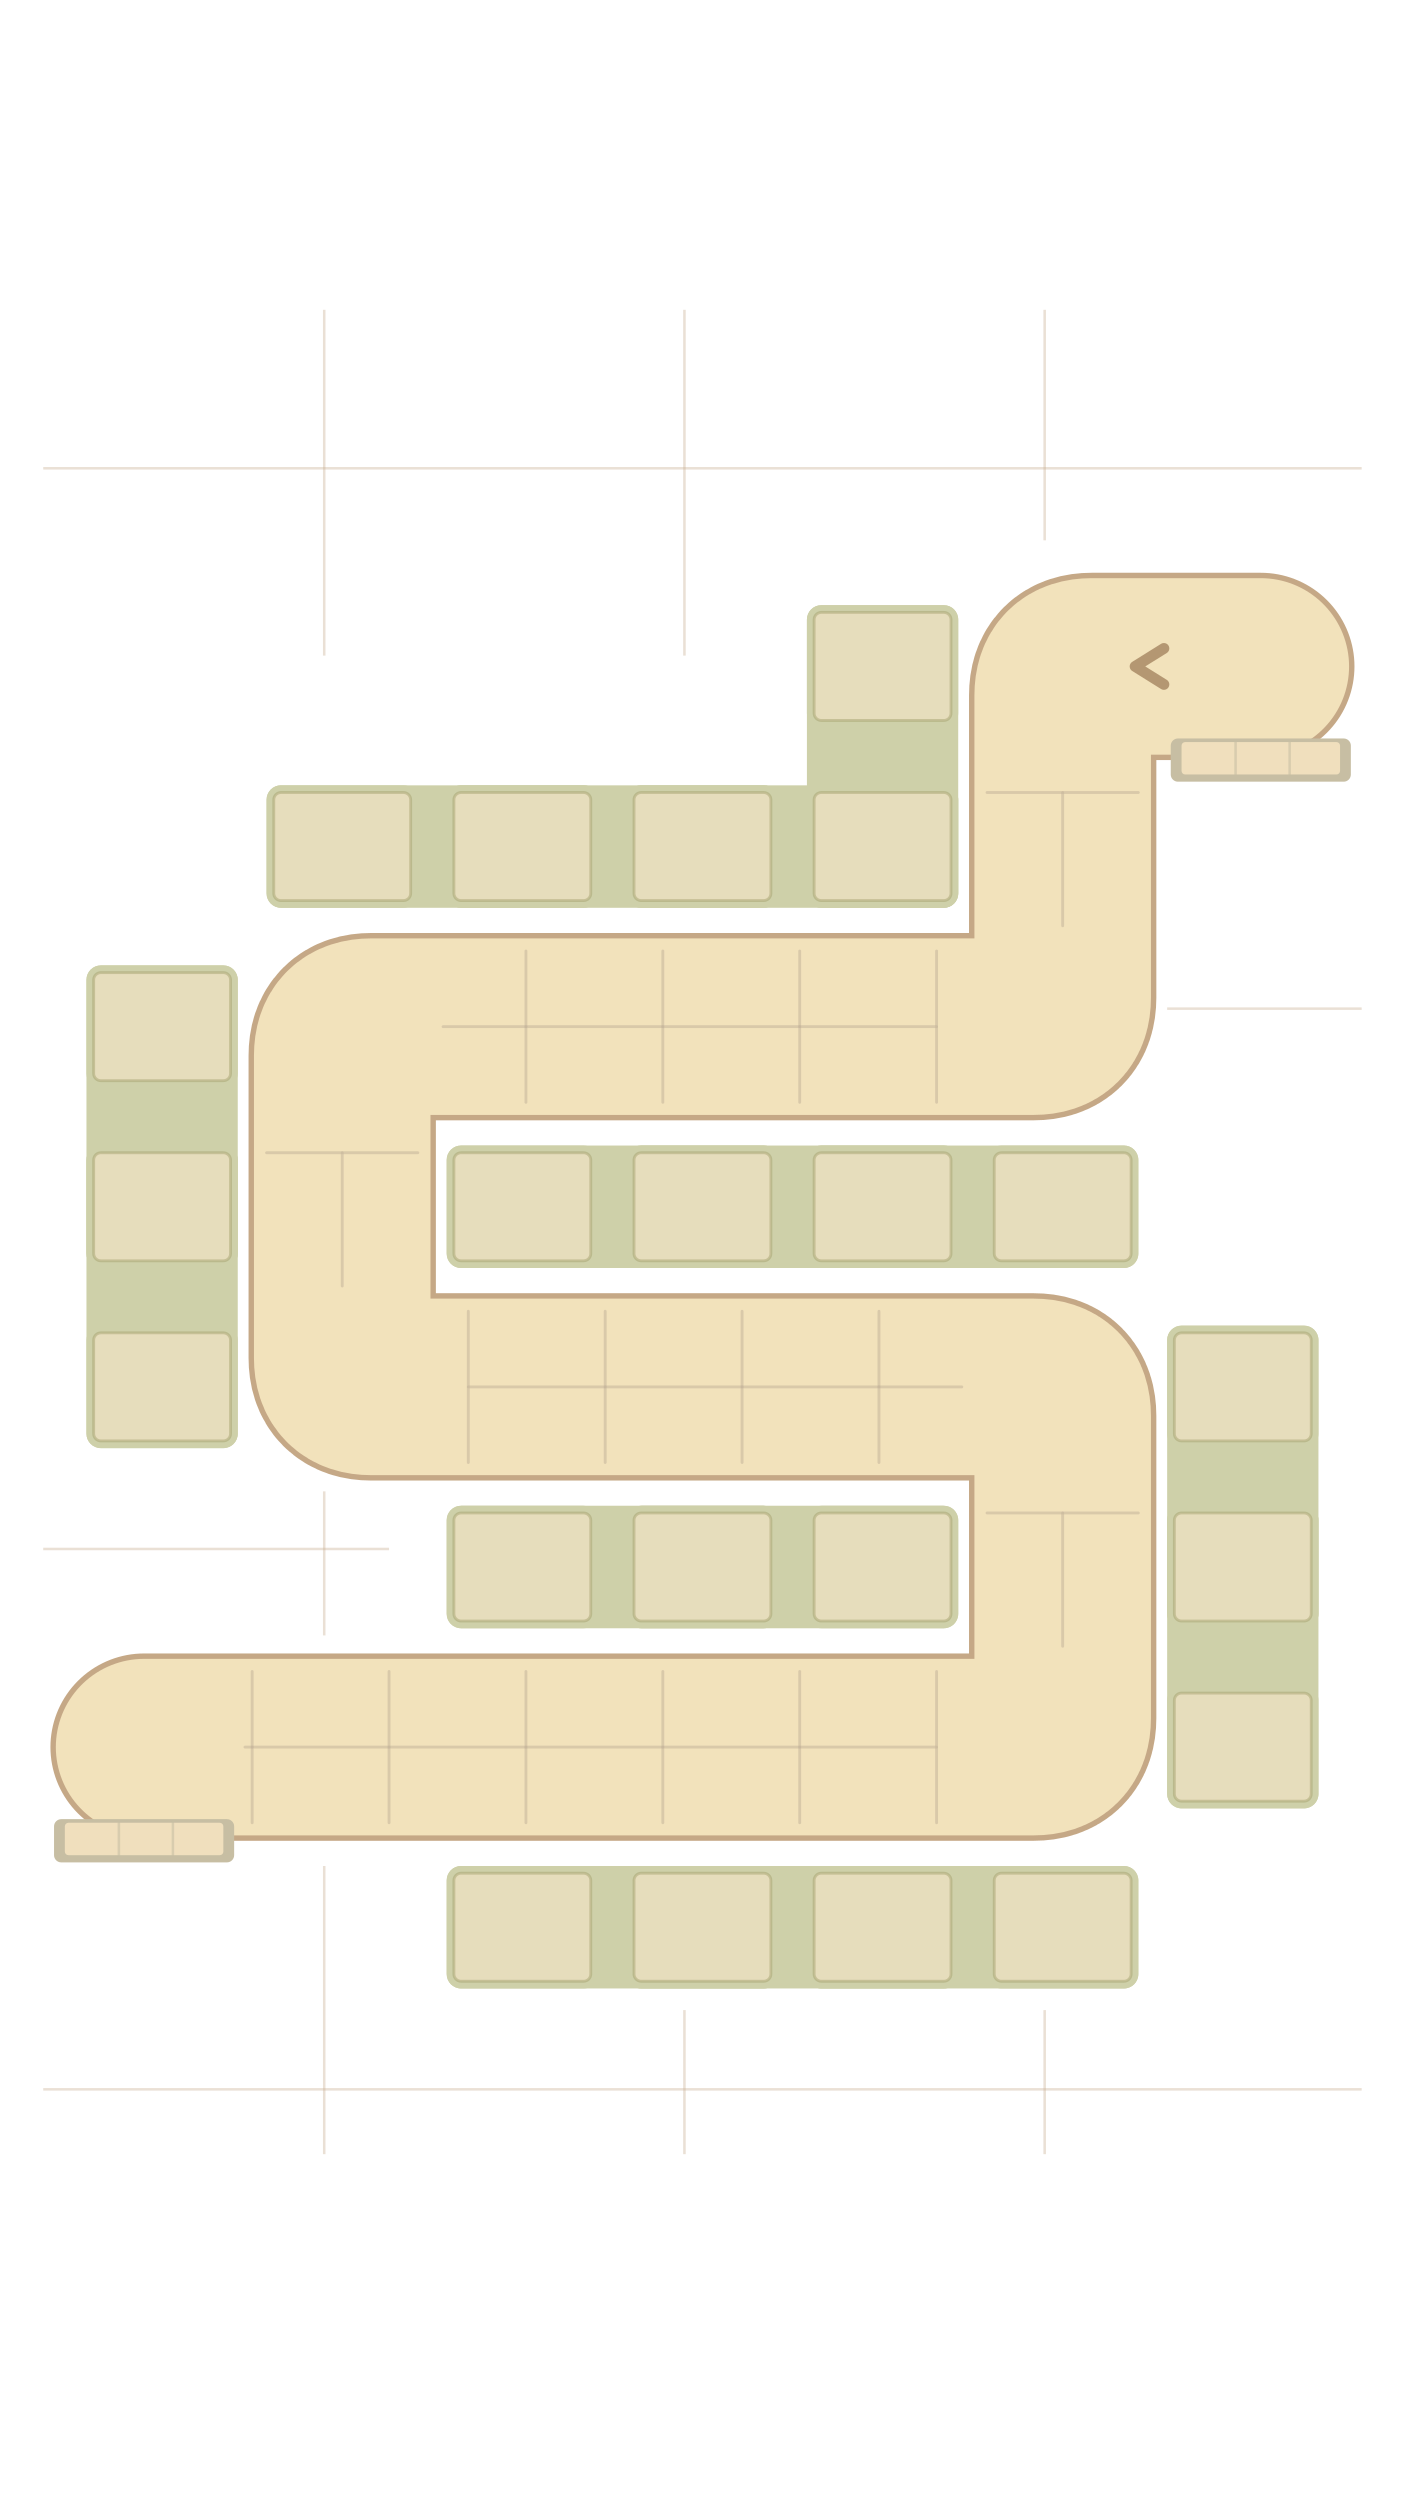
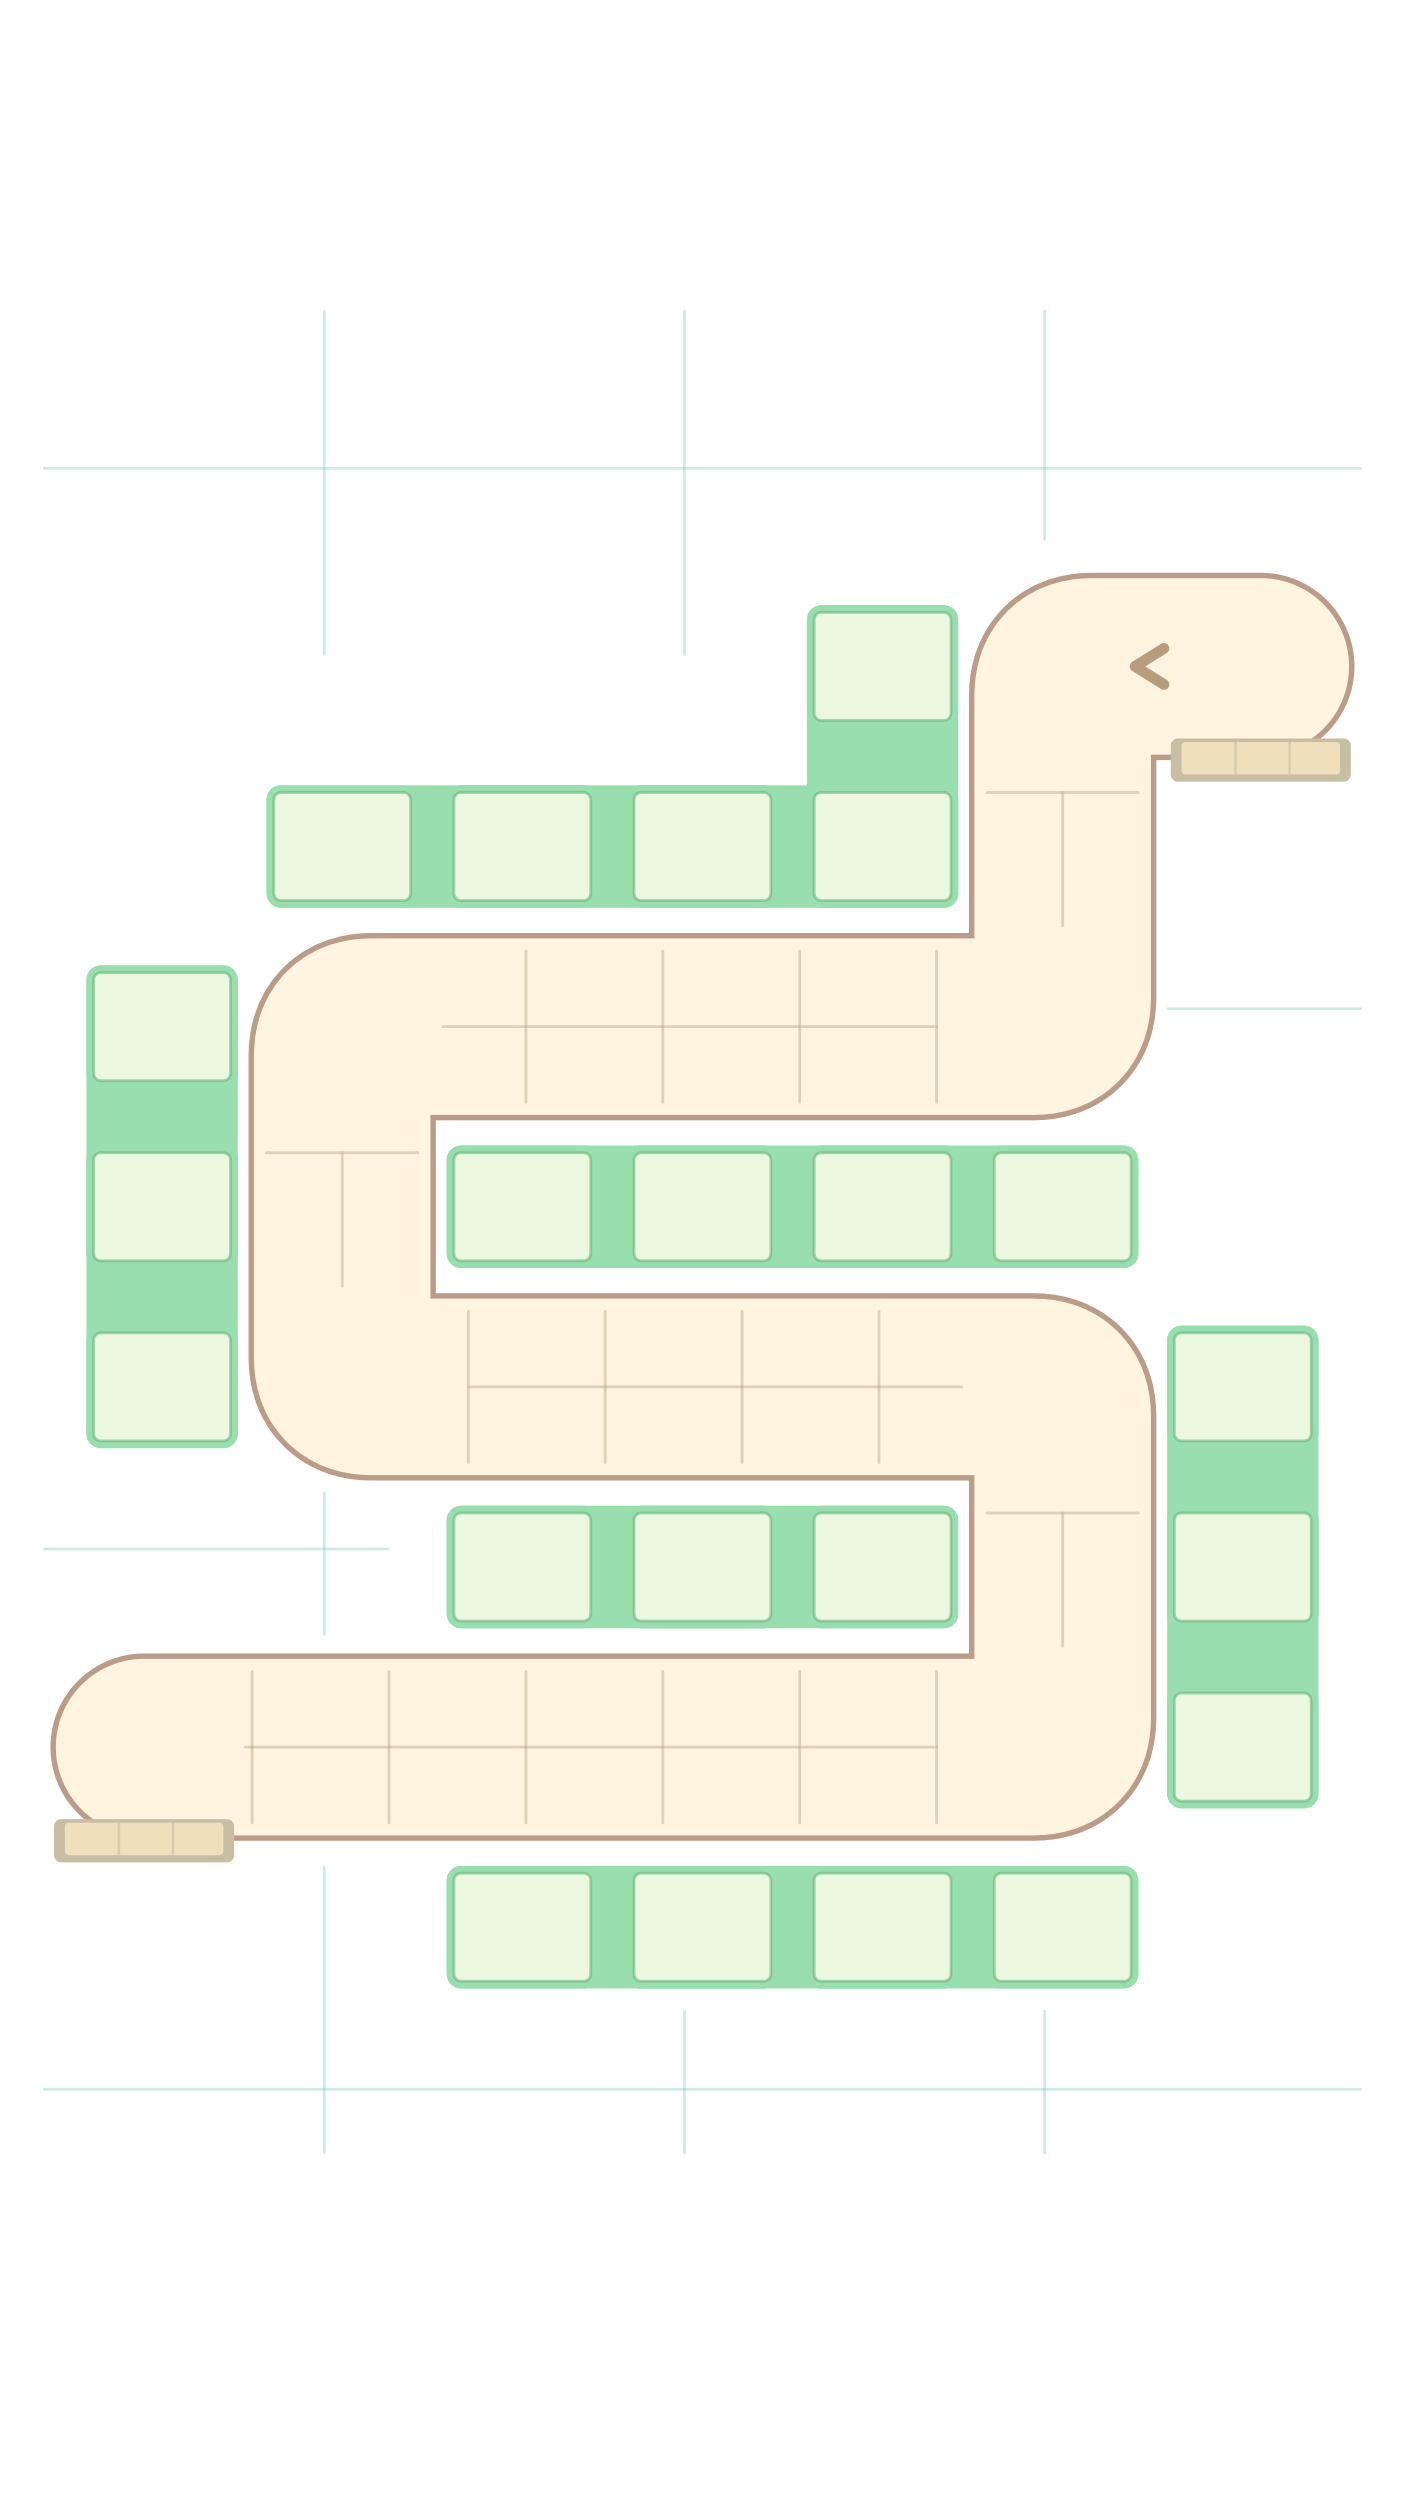
<svg xmlns="http://www.w3.org/2000/svg" width="780" height="1388" viewBox="0 0 390 694">
-   <path d="M12 130 L378 130 " fill="none" stroke="rgba(198,173,142,0.373)" stroke-width="0.7" stroke-linecap="butt" stroke-linejoin="miter" />
-   <path d="M324 280 L378 280 " fill="none" stroke="rgba(198,173,142,0.373)" stroke-width="0.7" stroke-linecap="butt" stroke-linejoin="miter" />
-   <path d="M12 430 L108 430 " fill="none" stroke="rgba(198,173,142,0.373)" stroke-width="0.7" stroke-linecap="butt" stroke-linejoin="miter" />
-   <path d="M12 580 L378 580 " fill="none" stroke="rgba(198,173,142,0.373)" stroke-width="0.7" stroke-linecap="butt" stroke-linejoin="miter" />
-   <path d="M90 86 L90 182 " fill="none" stroke="rgba(198,173,142,0.373)" stroke-width="0.7" stroke-linecap="butt" stroke-linejoin="miter" />
-   <path d="M90 414 L90 454 " fill="none" stroke="rgba(198,173,142,0.373)" stroke-width="0.7" stroke-linecap="butt" stroke-linejoin="miter" />
-   <path d="M90 518 L90 598 " fill="none" stroke="rgba(198,173,142,0.373)" stroke-width="0.7" stroke-linecap="butt" stroke-linejoin="miter" />
-   <path d="M190 86 L190 182 " fill="none" stroke="rgba(198,173,142,0.373)" stroke-width="0.7" stroke-linecap="butt" stroke-linejoin="miter" />
-   <path d="M190 558 L190 598 " fill="none" stroke="rgba(198,173,142,0.373)" stroke-width="0.7" stroke-linecap="butt" stroke-linejoin="miter" />
-   <path d="M290 86 L290 150 " fill="none" stroke="rgba(198,173,142,0.373)" stroke-width="0.7" stroke-linecap="butt" stroke-linejoin="miter" />
-   <path d="M290 558 L290 598 " fill="none" stroke="rgba(198,173,142,0.373)" stroke-width="0.7" stroke-linecap="butt" stroke-linejoin="miter" />
-   <path d="M350 185 L303 185 Q295 185 295 193 L295 277 Q295 285 287 285 L103 285 Q95 285 95 293 L95 377 Q95 385 103 385 L287 385 Q295 385 295 393 L295 477 Q295 485 287 485 L40 485 " fill="none" stroke="rgba(197,168,134,1)" stroke-width="52" stroke-linecap="round" stroke-linejoin="round" />
-   <path d="M350 185 L303 185 Q295 185 295 193 L295 277 Q295 285 287 285 L103 285 Q95 285 95 293 L95 377 Q95 385 103 385 L287 385 Q295 385 295 393 L295 477 Q295 485 287 485 L40 485 " fill="none" stroke="rgba(242,226,187,1)" stroke-width="49" stroke-linecap="round" stroke-linejoin="round" />
+   <path d="M12 130 L378 130 " fill="none" stroke="rgba(114,199,181,0.373)" stroke-width="0.7" stroke-linecap="butt" stroke-linejoin="miter" />
+   <path d="M324 280 L378 280 " fill="none" stroke="rgba(114,199,181,0.373)" stroke-width="0.7" stroke-linecap="butt" stroke-linejoin="miter" />
+   <path d="M12 430 L108 430 " fill="none" stroke="rgba(114,199,181,0.373)" stroke-width="0.7" stroke-linecap="butt" stroke-linejoin="miter" />
+   <path d="M12 580 L378 580 " fill="none" stroke="rgba(114,199,181,0.373)" stroke-width="0.7" stroke-linecap="butt" stroke-linejoin="miter" />
+   <path d="M90 86 L90 182 " fill="none" stroke="rgba(114,199,181,0.373)" stroke-width="0.7" stroke-linecap="butt" stroke-linejoin="miter" />
+   <path d="M90 414 L90 454 " fill="none" stroke="rgba(114,199,181,0.373)" stroke-width="0.7" stroke-linecap="butt" stroke-linejoin="miter" />
+   <path d="M90 518 L90 598 " fill="none" stroke="rgba(114,199,181,0.373)" stroke-width="0.7" stroke-linecap="butt" stroke-linejoin="miter" />
+   <path d="M190 86 L190 182 " fill="none" stroke="rgba(114,199,181,0.373)" stroke-width="0.7" stroke-linecap="butt" stroke-linejoin="miter" />
+   <path d="M190 558 L190 598 " fill="none" stroke="rgba(114,199,181,0.373)" stroke-width="0.7" stroke-linecap="butt" stroke-linejoin="miter" />
+   <path d="M290 86 L290 150 " fill="none" stroke="rgba(114,199,181,0.373)" stroke-width="0.7" stroke-linecap="butt" stroke-linejoin="miter" />
+   <path d="M290 558 L290 598 " fill="none" stroke="rgba(114,199,181,0.373)" stroke-width="0.7" stroke-linecap="butt" stroke-linejoin="miter" />
+   <path d="M350 185 L303 185 Q295 185 295 193 L295 277 Q295 285 287 285 L103 285 Q95 285 95 293 L95 377 Q95 385 103 385 L287 385 Q295 385 295 393 L295 477 Q295 485 287 485 L40 485 " fill="none" stroke="rgba(186,156,136,1)" stroke-width="52" stroke-linecap="round" stroke-linejoin="round" />
+   <path d="M350 185 L303 185 Q295 185 295 193 L295 277 Q295 285 287 285 L103 285 Q95 285 95 293 L95 377 Q95 385 103 385 L287 385 Q295 385 295 393 L295 477 Q295 485 287 485 L40 485 " fill="none" stroke="rgba(255,244,223,1)" stroke-width="49" stroke-linecap="round" stroke-linejoin="round" />
  <path d="M274 220 L316 220 " fill="none" stroke="rgba(196,181,155,0.549)" stroke-width="0.8" stroke-linecap="round" stroke-linejoin="round" />
  <path d="M295 220 L295 257 " fill="none" stroke="rgba(196,181,155,0.549)" stroke-width="0.8" stroke-linecap="round" stroke-linejoin="round" />
  <path d="M260 264 L260 306 " fill="none" stroke="rgba(196,181,155,0.549)" stroke-width="0.8" stroke-linecap="round" stroke-linejoin="round" />
  <path d="M260 285 L222 285 " fill="none" stroke="rgba(196,181,155,0.549)" stroke-width="0.8" stroke-linecap="round" stroke-linejoin="round" />
  <path d="M222 264 L222 306 " fill="none" stroke="rgba(196,181,155,0.549)" stroke-width="0.8" stroke-linecap="round" stroke-linejoin="round" />
  <path d="M222 285 L184 285 " fill="none" stroke="rgba(196,181,155,0.549)" stroke-width="0.8" stroke-linecap="round" stroke-linejoin="round" />
  <path d="M184 264 L184 306 " fill="none" stroke="rgba(196,181,155,0.549)" stroke-width="0.8" stroke-linecap="round" stroke-linejoin="round" />
  <path d="M184 285 L146 285 " fill="none" stroke="rgba(196,181,155,0.549)" stroke-width="0.8" stroke-linecap="round" stroke-linejoin="round" />
  <path d="M146 264 L146 306 " fill="none" stroke="rgba(196,181,155,0.549)" stroke-width="0.8" stroke-linecap="round" stroke-linejoin="round" />
  <path d="M146 285 L123 285 " fill="none" stroke="rgba(196,181,155,0.549)" stroke-width="0.8" stroke-linecap="round" stroke-linejoin="round" />
  <path d="M74 320 L116 320 " fill="none" stroke="rgba(196,181,155,0.549)" stroke-width="0.8" stroke-linecap="round" stroke-linejoin="round" />
  <path d="M95 320 L95 357 " fill="none" stroke="rgba(196,181,155,0.549)" stroke-width="0.8" stroke-linecap="round" stroke-linejoin="round" />
  <path d="M130 406 L130 364 " fill="none" stroke="rgba(196,181,155,0.549)" stroke-width="0.8" stroke-linecap="round" stroke-linejoin="round" />
  <path d="M130 385 L168 385 " fill="none" stroke="rgba(196,181,155,0.549)" stroke-width="0.8" stroke-linecap="round" stroke-linejoin="round" />
  <path d="M168 406 L168 364 " fill="none" stroke="rgba(196,181,155,0.549)" stroke-width="0.8" stroke-linecap="round" stroke-linejoin="round" />
  <path d="M168 385 L206 385 " fill="none" stroke="rgba(196,181,155,0.549)" stroke-width="0.8" stroke-linecap="round" stroke-linejoin="round" />
  <path d="M206 406 L206 364 " fill="none" stroke="rgba(196,181,155,0.549)" stroke-width="0.8" stroke-linecap="round" stroke-linejoin="round" />
  <path d="M206 385 L244 385 " fill="none" stroke="rgba(196,181,155,0.549)" stroke-width="0.8" stroke-linecap="round" stroke-linejoin="round" />
  <path d="M244 406 L244 364 " fill="none" stroke="rgba(196,181,155,0.549)" stroke-width="0.8" stroke-linecap="round" stroke-linejoin="round" />
  <path d="M244 385 L267 385 " fill="none" stroke="rgba(196,181,155,0.549)" stroke-width="0.8" stroke-linecap="round" stroke-linejoin="round" />
  <path d="M274 420 L316 420 " fill="none" stroke="rgba(196,181,155,0.549)" stroke-width="0.8" stroke-linecap="round" stroke-linejoin="round" />
  <path d="M295 420 L295 457 " fill="none" stroke="rgba(196,181,155,0.549)" stroke-width="0.8" stroke-linecap="round" stroke-linejoin="round" />
  <path d="M260 464 L260 506 " fill="none" stroke="rgba(196,181,155,0.549)" stroke-width="0.8" stroke-linecap="round" stroke-linejoin="round" />
  <path d="M260 485 L222 485 " fill="none" stroke="rgba(196,181,155,0.549)" stroke-width="0.8" stroke-linecap="round" stroke-linejoin="round" />
  <path d="M222 464 L222 506 " fill="none" stroke="rgba(196,181,155,0.549)" stroke-width="0.8" stroke-linecap="round" stroke-linejoin="round" />
  <path d="M222 485 L184 485 " fill="none" stroke="rgba(196,181,155,0.549)" stroke-width="0.8" stroke-linecap="round" stroke-linejoin="round" />
  <path d="M184 464 L184 506 " fill="none" stroke="rgba(196,181,155,0.549)" stroke-width="0.8" stroke-linecap="round" stroke-linejoin="round" />
  <path d="M184 485 L146 485 " fill="none" stroke="rgba(196,181,155,0.549)" stroke-width="0.8" stroke-linecap="round" stroke-linejoin="round" />
  <path d="M146 464 L146 506 " fill="none" stroke="rgba(196,181,155,0.549)" stroke-width="0.8" stroke-linecap="round" stroke-linejoin="round" />
  <path d="M146 485 L108 485 " fill="none" stroke="rgba(196,181,155,0.549)" stroke-width="0.8" stroke-linecap="round" stroke-linejoin="round" />
  <path d="M108 464 L108 506 " fill="none" stroke="rgba(196,181,155,0.549)" stroke-width="0.8" stroke-linecap="round" stroke-linejoin="round" />
  <path d="M108 485 L70 485 " fill="none" stroke="rgba(196,181,155,0.549)" stroke-width="0.8" stroke-linecap="round" stroke-linejoin="round" />
  <path d="M70 464 L70 506 " fill="none" stroke="rgba(196,181,155,0.549)" stroke-width="0.8" stroke-linecap="round" stroke-linejoin="round" />
  <path d="M70 485 L68 485 " fill="none" stroke="rgba(196,181,155,0.549)" stroke-width="0.8" stroke-linecap="round" stroke-linejoin="round" />
-   <rect x="224" y="168" width="42" height="84" rx="4" fill="rgba(206,208,169,1)" stroke="none" stroke-width="0.8" stroke-linecap="round" stroke-linejoin="round" />
-   <rect x="174" y="218" width="92" height="34" rx="4" fill="rgba(206,208,169,1)" stroke="none" stroke-width="0.8" stroke-linecap="round" stroke-linejoin="round" />
-   <rect x="224" y="318" width="92" height="34" rx="4" fill="rgba(206,208,169,1)" stroke="none" stroke-width="0.8" stroke-linecap="round" stroke-linejoin="round" />
-   <rect x="74" y="218" width="92" height="34" rx="4" fill="rgba(206,208,169,1)" stroke="none" stroke-width="0.8" stroke-linecap="round" stroke-linejoin="round" />
-   <rect x="124" y="218" width="92" height="34" rx="4" fill="rgba(206,208,169,1)" stroke="none" stroke-width="0.8" stroke-linecap="round" stroke-linejoin="round" />
-   <rect x="174" y="318" width="92" height="34" rx="4" fill="rgba(206,208,169,1)" stroke="none" stroke-width="0.8" stroke-linecap="round" stroke-linejoin="round" />
-   <rect x="324" y="368" width="42" height="84" rx="4" fill="rgba(206,208,169,1)" stroke="none" stroke-width="0.8" stroke-linecap="round" stroke-linejoin="round" />
-   <rect x="24" y="268" width="42" height="84" rx="4" fill="rgba(206,208,169,1)" stroke="none" stroke-width="0.8" stroke-linecap="round" stroke-linejoin="round" />
-   <rect x="324" y="418" width="42" height="84" rx="4" fill="rgba(206,208,169,1)" stroke="none" stroke-width="0.8" stroke-linecap="round" stroke-linejoin="round" />
-   <rect x="24" y="318" width="42" height="84" rx="4" fill="rgba(206,208,169,1)" stroke="none" stroke-width="0.8" stroke-linecap="round" stroke-linejoin="round" />
-   <rect x="124" y="318" width="92" height="34" rx="4" fill="rgba(206,208,169,1)" stroke="none" stroke-width="0.8" stroke-linecap="round" stroke-linejoin="round" />
-   <rect x="174" y="418" width="92" height="34" rx="4" fill="rgba(206,208,169,1)" stroke="none" stroke-width="0.8" stroke-linecap="round" stroke-linejoin="round" />
-   <rect x="124" y="418" width="92" height="34" rx="4" fill="rgba(206,208,169,1)" stroke="none" stroke-width="0.8" stroke-linecap="round" stroke-linejoin="round" />
-   <rect x="224" y="518" width="92" height="34" rx="4" fill="rgba(206,208,169,1)" stroke="none" stroke-width="0.8" stroke-linecap="round" stroke-linejoin="round" />
-   <rect x="124" y="518" width="92" height="34" rx="4" fill="rgba(206,208,169,1)" stroke="none" stroke-width="0.8" stroke-linecap="round" stroke-linejoin="round" />
-   <rect x="174" y="518" width="92" height="34" rx="4" fill="rgba(206,208,169,1)" stroke="none" stroke-width="0.8" stroke-linecap="round" stroke-linejoin="round" />
-   <rect x="224" y="168" width="42" height="34" rx="4" fill="rgba(206,208,169,1)" stroke="none" stroke-width="0.8" stroke-linecap="round" stroke-linejoin="round" />
-   <rect x="224" y="218" width="42" height="34" rx="4" fill="rgba(206,208,169,1)" stroke="none" stroke-width="0.8" stroke-linecap="round" stroke-linejoin="round" />
-   <rect x="274" y="318" width="42" height="34" rx="4" fill="rgba(206,208,169,1)" stroke="none" stroke-width="0.8" stroke-linecap="round" stroke-linejoin="round" />
-   <rect x="74" y="218" width="42" height="34" rx="4" fill="rgba(206,208,169,1)" stroke="none" stroke-width="0.8" stroke-linecap="round" stroke-linejoin="round" />
-   <rect x="124" y="218" width="42" height="34" rx="4" fill="rgba(206,208,169,1)" stroke="none" stroke-width="0.8" stroke-linecap="round" stroke-linejoin="round" />
-   <rect x="174" y="218" width="42" height="34" rx="4" fill="rgba(206,208,169,1)" stroke="none" stroke-width="0.8" stroke-linecap="round" stroke-linejoin="round" />
-   <rect x="224" y="318" width="42" height="34" rx="4" fill="rgba(206,208,169,1)" stroke="none" stroke-width="0.8" stroke-linecap="round" stroke-linejoin="round" />
-   <rect x="324" y="368" width="42" height="34" rx="4" fill="rgba(206,208,169,1)" stroke="none" stroke-width="0.8" stroke-linecap="round" stroke-linejoin="round" />
-   <rect x="24" y="268" width="42" height="34" rx="4" fill="rgba(206,208,169,1)" stroke="none" stroke-width="0.8" stroke-linecap="round" stroke-linejoin="round" />
-   <rect x="324" y="418" width="42" height="34" rx="4" fill="rgba(206,208,169,1)" stroke="none" stroke-width="0.8" stroke-linecap="round" stroke-linejoin="round" />
-   <rect x="24" y="318" width="42" height="34" rx="4" fill="rgba(206,208,169,1)" stroke="none" stroke-width="0.8" stroke-linecap="round" stroke-linejoin="round" />
-   <rect x="124" y="318" width="42" height="34" rx="4" fill="rgba(206,208,169,1)" stroke="none" stroke-width="0.8" stroke-linecap="round" stroke-linejoin="round" />
-   <rect x="174" y="318" width="42" height="34" rx="4" fill="rgba(206,208,169,1)" stroke="none" stroke-width="0.8" stroke-linecap="round" stroke-linejoin="round" />
-   <rect x="224" y="418" width="42" height="34" rx="4" fill="rgba(206,208,169,1)" stroke="none" stroke-width="0.8" stroke-linecap="round" stroke-linejoin="round" />
-   <rect x="324" y="468" width="42" height="34" rx="4" fill="rgba(206,208,169,1)" stroke="none" stroke-width="0.8" stroke-linecap="round" stroke-linejoin="round" />
-   <rect x="24" y="368" width="42" height="34" rx="4" fill="rgba(206,208,169,1)" stroke="none" stroke-width="0.8" stroke-linecap="round" stroke-linejoin="round" />
-   <rect x="124" y="418" width="42" height="34" rx="4" fill="rgba(206,208,169,1)" stroke="none" stroke-width="0.8" stroke-linecap="round" stroke-linejoin="round" />
-   <rect x="174" y="418" width="42" height="34" rx="4" fill="rgba(206,208,169,1)" stroke="none" stroke-width="0.8" stroke-linecap="round" stroke-linejoin="round" />
-   <rect x="274" y="518" width="42" height="34" rx="4" fill="rgba(206,208,169,1)" stroke="none" stroke-width="0.8" stroke-linecap="round" stroke-linejoin="round" />
-   <rect x="124" y="518" width="42" height="34" rx="4" fill="rgba(206,208,169,1)" stroke="none" stroke-width="0.8" stroke-linecap="round" stroke-linejoin="round" />
-   <rect x="224" y="518" width="42" height="34" rx="4" fill="rgba(206,208,169,1)" stroke="none" stroke-width="0.8" stroke-linecap="round" stroke-linejoin="round" />
-   <rect x="174" y="518" width="42" height="34" rx="4" fill="rgba(206,208,169,1)" stroke="none" stroke-width="0.8" stroke-linecap="round" stroke-linejoin="round" />
-   <rect x="226" y="170" width="38" height="30" rx="2" fill="rgba(230,221,188,1)" stroke="none" stroke-width="0.8" stroke-linecap="round" stroke-linejoin="round" />
-   <rect x="226" y="170" width="38" height="30" rx="2" fill="none" stroke="rgba(166,161,111,0.49)" stroke-width="0.8" stroke-linecap="round" stroke-linejoin="round" />
-   <rect x="226" y="220" width="38" height="30" rx="2" fill="rgba(230,221,188,1)" stroke="none" stroke-width="0.8" stroke-linecap="round" stroke-linejoin="round" />
-   <rect x="226" y="220" width="38" height="30" rx="2" fill="none" stroke="rgba(166,161,111,0.49)" stroke-width="0.8" stroke-linecap="round" stroke-linejoin="round" />
-   <rect x="276" y="320" width="38" height="30" rx="2" fill="rgba(230,221,188,1)" stroke="none" stroke-width="0.8" stroke-linecap="round" stroke-linejoin="round" />
-   <rect x="276" y="320" width="38" height="30" rx="2" fill="none" stroke="rgba(166,161,111,0.49)" stroke-width="0.8" stroke-linecap="round" stroke-linejoin="round" />
-   <rect x="76" y="220" width="38" height="30" rx="2" fill="rgba(230,221,188,1)" stroke="none" stroke-width="0.8" stroke-linecap="round" stroke-linejoin="round" />
-   <rect x="76" y="220" width="38" height="30" rx="2" fill="none" stroke="rgba(166,161,111,0.49)" stroke-width="0.8" stroke-linecap="round" stroke-linejoin="round" />
-   <rect x="126" y="220" width="38" height="30" rx="2" fill="rgba(230,221,188,1)" stroke="none" stroke-width="0.8" stroke-linecap="round" stroke-linejoin="round" />
-   <rect x="126" y="220" width="38" height="30" rx="2" fill="none" stroke="rgba(166,161,111,0.49)" stroke-width="0.8" stroke-linecap="round" stroke-linejoin="round" />
-   <rect x="176" y="220" width="38" height="30" rx="2" fill="rgba(230,221,188,1)" stroke="none" stroke-width="0.8" stroke-linecap="round" stroke-linejoin="round" />
-   <rect x="176" y="220" width="38" height="30" rx="2" fill="none" stroke="rgba(166,161,111,0.49)" stroke-width="0.8" stroke-linecap="round" stroke-linejoin="round" />
-   <rect x="226" y="320" width="38" height="30" rx="2" fill="rgba(230,221,188,1)" stroke="none" stroke-width="0.8" stroke-linecap="round" stroke-linejoin="round" />
-   <rect x="226" y="320" width="38" height="30" rx="2" fill="none" stroke="rgba(166,161,111,0.49)" stroke-width="0.8" stroke-linecap="round" stroke-linejoin="round" />
-   <rect x="326" y="370" width="38" height="30" rx="2" fill="rgba(230,221,188,1)" stroke="none" stroke-width="0.8" stroke-linecap="round" stroke-linejoin="round" />
-   <rect x="326" y="370" width="38" height="30" rx="2" fill="none" stroke="rgba(166,161,111,0.49)" stroke-width="0.8" stroke-linecap="round" stroke-linejoin="round" />
-   <rect x="26" y="270" width="38" height="30" rx="2" fill="rgba(230,221,188,1)" stroke="none" stroke-width="0.8" stroke-linecap="round" stroke-linejoin="round" />
-   <rect x="26" y="270" width="38" height="30" rx="2" fill="none" stroke="rgba(166,161,111,0.49)" stroke-width="0.8" stroke-linecap="round" stroke-linejoin="round" />
-   <rect x="326" y="420" width="38" height="30" rx="2" fill="rgba(230,221,188,1)" stroke="none" stroke-width="0.8" stroke-linecap="round" stroke-linejoin="round" />
-   <rect x="326" y="420" width="38" height="30" rx="2" fill="none" stroke="rgba(166,161,111,0.49)" stroke-width="0.8" stroke-linecap="round" stroke-linejoin="round" />
-   <rect x="26" y="320" width="38" height="30" rx="2" fill="rgba(230,221,188,1)" stroke="none" stroke-width="0.8" stroke-linecap="round" stroke-linejoin="round" />
-   <rect x="26" y="320" width="38" height="30" rx="2" fill="none" stroke="rgba(166,161,111,0.49)" stroke-width="0.8" stroke-linecap="round" stroke-linejoin="round" />
-   <rect x="126" y="320" width="38" height="30" rx="2" fill="rgba(230,221,188,1)" stroke="none" stroke-width="0.8" stroke-linecap="round" stroke-linejoin="round" />
-   <rect x="126" y="320" width="38" height="30" rx="2" fill="none" stroke="rgba(166,161,111,0.49)" stroke-width="0.8" stroke-linecap="round" stroke-linejoin="round" />
-   <rect x="176" y="320" width="38" height="30" rx="2" fill="rgba(230,221,188,1)" stroke="none" stroke-width="0.8" stroke-linecap="round" stroke-linejoin="round" />
-   <rect x="176" y="320" width="38" height="30" rx="2" fill="none" stroke="rgba(166,161,111,0.49)" stroke-width="0.8" stroke-linecap="round" stroke-linejoin="round" />
-   <rect x="226" y="420" width="38" height="30" rx="2" fill="rgba(230,221,188,1)" stroke="none" stroke-width="0.8" stroke-linecap="round" stroke-linejoin="round" />
-   <rect x="226" y="420" width="38" height="30" rx="2" fill="none" stroke="rgba(166,161,111,0.49)" stroke-width="0.8" stroke-linecap="round" stroke-linejoin="round" />
-   <rect x="326" y="470" width="38" height="30" rx="2" fill="rgba(230,221,188,1)" stroke="none" stroke-width="0.8" stroke-linecap="round" stroke-linejoin="round" />
-   <rect x="326" y="470" width="38" height="30" rx="2" fill="none" stroke="rgba(166,161,111,0.49)" stroke-width="0.8" stroke-linecap="round" stroke-linejoin="round" />
-   <rect x="26" y="370" width="38" height="30" rx="2" fill="rgba(230,221,188,1)" stroke="none" stroke-width="0.8" stroke-linecap="round" stroke-linejoin="round" />
-   <rect x="26" y="370" width="38" height="30" rx="2" fill="none" stroke="rgba(166,161,111,0.49)" stroke-width="0.8" stroke-linecap="round" stroke-linejoin="round" />
-   <rect x="126" y="420" width="38" height="30" rx="2" fill="rgba(230,221,188,1)" stroke="none" stroke-width="0.8" stroke-linecap="round" stroke-linejoin="round" />
-   <rect x="126" y="420" width="38" height="30" rx="2" fill="none" stroke="rgba(166,161,111,0.49)" stroke-width="0.8" stroke-linecap="round" stroke-linejoin="round" />
-   <rect x="176" y="420" width="38" height="30" rx="2" fill="rgba(230,221,188,1)" stroke="none" stroke-width="0.8" stroke-linecap="round" stroke-linejoin="round" />
-   <rect x="176" y="420" width="38" height="30" rx="2" fill="none" stroke="rgba(166,161,111,0.49)" stroke-width="0.8" stroke-linecap="round" stroke-linejoin="round" />
-   <rect x="276" y="520" width="38" height="30" rx="2" fill="rgba(230,221,188,1)" stroke="none" stroke-width="0.8" stroke-linecap="round" stroke-linejoin="round" />
-   <rect x="276" y="520" width="38" height="30" rx="2" fill="none" stroke="rgba(166,161,111,0.49)" stroke-width="0.8" stroke-linecap="round" stroke-linejoin="round" />
-   <rect x="126" y="520" width="38" height="30" rx="2" fill="rgba(230,221,188,1)" stroke="none" stroke-width="0.8" stroke-linecap="round" stroke-linejoin="round" />
-   <rect x="126" y="520" width="38" height="30" rx="2" fill="none" stroke="rgba(166,161,111,0.49)" stroke-width="0.8" stroke-linecap="round" stroke-linejoin="round" />
-   <rect x="226" y="520" width="38" height="30" rx="2" fill="rgba(230,221,188,1)" stroke="none" stroke-width="0.8" stroke-linecap="round" stroke-linejoin="round" />
-   <rect x="226" y="520" width="38" height="30" rx="2" fill="none" stroke="rgba(166,161,111,0.49)" stroke-width="0.8" stroke-linecap="round" stroke-linejoin="round" />
-   <rect x="176" y="520" width="38" height="30" rx="2" fill="rgba(230,221,188,1)" stroke="none" stroke-width="0.8" stroke-linecap="round" stroke-linejoin="round" />
-   <rect x="176" y="520" width="38" height="30" rx="2" fill="none" stroke="rgba(166,161,111,0.49)" stroke-width="0.8" stroke-linecap="round" stroke-linejoin="round" />
+   <rect x="224" y="168" width="42" height="84" rx="4" fill="rgba(152,222,175,1)" stroke="none" stroke-width="0.8" stroke-linecap="round" stroke-linejoin="round" />
+   <rect x="174" y="218" width="92" height="34" rx="4" fill="rgba(152,222,175,1)" stroke="none" stroke-width="0.8" stroke-linecap="round" stroke-linejoin="round" />
+   <rect x="224" y="318" width="92" height="34" rx="4" fill="rgba(152,222,175,1)" stroke="none" stroke-width="0.8" stroke-linecap="round" stroke-linejoin="round" />
+   <rect x="74" y="218" width="92" height="34" rx="4" fill="rgba(152,222,175,1)" stroke="none" stroke-width="0.8" stroke-linecap="round" stroke-linejoin="round" />
+   <rect x="124" y="218" width="92" height="34" rx="4" fill="rgba(152,222,175,1)" stroke="none" stroke-width="0.8" stroke-linecap="round" stroke-linejoin="round" />
+   <rect x="174" y="318" width="92" height="34" rx="4" fill="rgba(152,222,175,1)" stroke="none" stroke-width="0.8" stroke-linecap="round" stroke-linejoin="round" />
+   <rect x="324" y="368" width="42" height="84" rx="4" fill="rgba(152,222,175,1)" stroke="none" stroke-width="0.8" stroke-linecap="round" stroke-linejoin="round" />
+   <rect x="24" y="268" width="42" height="84" rx="4" fill="rgba(152,222,175,1)" stroke="none" stroke-width="0.8" stroke-linecap="round" stroke-linejoin="round" />
+   <rect x="324" y="418" width="42" height="84" rx="4" fill="rgba(152,222,175,1)" stroke="none" stroke-width="0.8" stroke-linecap="round" stroke-linejoin="round" />
+   <rect x="24" y="318" width="42" height="84" rx="4" fill="rgba(152,222,175,1)" stroke="none" stroke-width="0.8" stroke-linecap="round" stroke-linejoin="round" />
+   <rect x="124" y="318" width="92" height="34" rx="4" fill="rgba(152,222,175,1)" stroke="none" stroke-width="0.8" stroke-linecap="round" stroke-linejoin="round" />
+   <rect x="174" y="418" width="92" height="34" rx="4" fill="rgba(152,222,175,1)" stroke="none" stroke-width="0.8" stroke-linecap="round" stroke-linejoin="round" />
+   <rect x="124" y="418" width="92" height="34" rx="4" fill="rgba(152,222,175,1)" stroke="none" stroke-width="0.8" stroke-linecap="round" stroke-linejoin="round" />
+   <rect x="224" y="518" width="92" height="34" rx="4" fill="rgba(152,222,175,1)" stroke="none" stroke-width="0.8" stroke-linecap="round" stroke-linejoin="round" />
+   <rect x="124" y="518" width="92" height="34" rx="4" fill="rgba(152,222,175,1)" stroke="none" stroke-width="0.8" stroke-linecap="round" stroke-linejoin="round" />
+   <rect x="174" y="518" width="92" height="34" rx="4" fill="rgba(152,222,175,1)" stroke="none" stroke-width="0.8" stroke-linecap="round" stroke-linejoin="round" />
+   <rect x="224" y="168" width="42" height="34" rx="4" fill="rgba(152,222,175,1)" stroke="none" stroke-width="0.8" stroke-linecap="round" stroke-linejoin="round" />
+   <rect x="224" y="218" width="42" height="34" rx="4" fill="rgba(152,222,175,1)" stroke="none" stroke-width="0.8" stroke-linecap="round" stroke-linejoin="round" />
+   <rect x="274" y="318" width="42" height="34" rx="4" fill="rgba(152,222,175,1)" stroke="none" stroke-width="0.8" stroke-linecap="round" stroke-linejoin="round" />
+   <rect x="74" y="218" width="42" height="34" rx="4" fill="rgba(152,222,175,1)" stroke="none" stroke-width="0.8" stroke-linecap="round" stroke-linejoin="round" />
+   <rect x="124" y="218" width="42" height="34" rx="4" fill="rgba(152,222,175,1)" stroke="none" stroke-width="0.8" stroke-linecap="round" stroke-linejoin="round" />
+   <rect x="174" y="218" width="42" height="34" rx="4" fill="rgba(152,222,175,1)" stroke="none" stroke-width="0.8" stroke-linecap="round" stroke-linejoin="round" />
+   <rect x="224" y="318" width="42" height="34" rx="4" fill="rgba(152,222,175,1)" stroke="none" stroke-width="0.8" stroke-linecap="round" stroke-linejoin="round" />
+   <rect x="324" y="368" width="42" height="34" rx="4" fill="rgba(152,222,175,1)" stroke="none" stroke-width="0.8" stroke-linecap="round" stroke-linejoin="round" />
+   <rect x="24" y="268" width="42" height="34" rx="4" fill="rgba(152,222,175,1)" stroke="none" stroke-width="0.8" stroke-linecap="round" stroke-linejoin="round" />
+   <rect x="324" y="418" width="42" height="34" rx="4" fill="rgba(152,222,175,1)" stroke="none" stroke-width="0.8" stroke-linecap="round" stroke-linejoin="round" />
+   <rect x="24" y="318" width="42" height="34" rx="4" fill="rgba(152,222,175,1)" stroke="none" stroke-width="0.8" stroke-linecap="round" stroke-linejoin="round" />
+   <rect x="124" y="318" width="42" height="34" rx="4" fill="rgba(152,222,175,1)" stroke="none" stroke-width="0.8" stroke-linecap="round" stroke-linejoin="round" />
+   <rect x="174" y="318" width="42" height="34" rx="4" fill="rgba(152,222,175,1)" stroke="none" stroke-width="0.8" stroke-linecap="round" stroke-linejoin="round" />
+   <rect x="224" y="418" width="42" height="34" rx="4" fill="rgba(152,222,175,1)" stroke="none" stroke-width="0.8" stroke-linecap="round" stroke-linejoin="round" />
+   <rect x="324" y="468" width="42" height="34" rx="4" fill="rgba(152,222,175,1)" stroke="none" stroke-width="0.8" stroke-linecap="round" stroke-linejoin="round" />
+   <rect x="24" y="368" width="42" height="34" rx="4" fill="rgba(152,222,175,1)" stroke="none" stroke-width="0.8" stroke-linecap="round" stroke-linejoin="round" />
+   <rect x="124" y="418" width="42" height="34" rx="4" fill="rgba(152,222,175,1)" stroke="none" stroke-width="0.8" stroke-linecap="round" stroke-linejoin="round" />
+   <rect x="174" y="418" width="42" height="34" rx="4" fill="rgba(152,222,175,1)" stroke="none" stroke-width="0.8" stroke-linecap="round" stroke-linejoin="round" />
+   <rect x="274" y="518" width="42" height="34" rx="4" fill="rgba(152,222,175,1)" stroke="none" stroke-width="0.8" stroke-linecap="round" stroke-linejoin="round" />
+   <rect x="124" y="518" width="42" height="34" rx="4" fill="rgba(152,222,175,1)" stroke="none" stroke-width="0.8" stroke-linecap="round" stroke-linejoin="round" />
+   <rect x="224" y="518" width="42" height="34" rx="4" fill="rgba(152,222,175,1)" stroke="none" stroke-width="0.8" stroke-linecap="round" stroke-linejoin="round" />
+   <rect x="174" y="518" width="42" height="34" rx="4" fill="rgba(152,222,175,1)" stroke="none" stroke-width="0.8" stroke-linecap="round" stroke-linejoin="round" />
+   <rect x="226" y="170" width="38" height="30" rx="2" fill="rgba(236,248,223,1)" stroke="none" stroke-width="0.8" stroke-linecap="round" stroke-linejoin="round" />
+   <rect x="226" y="170" width="38" height="30" rx="2" fill="none" stroke="rgba(92,171,113,0.49)" stroke-width="0.8" stroke-linecap="round" stroke-linejoin="round" />
+   <rect x="226" y="220" width="38" height="30" rx="2" fill="rgba(236,248,223,1)" stroke="none" stroke-width="0.8" stroke-linecap="round" stroke-linejoin="round" />
+   <rect x="226" y="220" width="38" height="30" rx="2" fill="none" stroke="rgba(92,171,113,0.49)" stroke-width="0.8" stroke-linecap="round" stroke-linejoin="round" />
+   <rect x="276" y="320" width="38" height="30" rx="2" fill="rgba(236,248,223,1)" stroke="none" stroke-width="0.8" stroke-linecap="round" stroke-linejoin="round" />
+   <rect x="276" y="320" width="38" height="30" rx="2" fill="none" stroke="rgba(92,171,113,0.49)" stroke-width="0.8" stroke-linecap="round" stroke-linejoin="round" />
+   <rect x="76" y="220" width="38" height="30" rx="2" fill="rgba(236,248,223,1)" stroke="none" stroke-width="0.8" stroke-linecap="round" stroke-linejoin="round" />
+   <rect x="76" y="220" width="38" height="30" rx="2" fill="none" stroke="rgba(92,171,113,0.49)" stroke-width="0.8" stroke-linecap="round" stroke-linejoin="round" />
+   <rect x="126" y="220" width="38" height="30" rx="2" fill="rgba(236,248,223,1)" stroke="none" stroke-width="0.8" stroke-linecap="round" stroke-linejoin="round" />
+   <rect x="126" y="220" width="38" height="30" rx="2" fill="none" stroke="rgba(92,171,113,0.49)" stroke-width="0.8" stroke-linecap="round" stroke-linejoin="round" />
+   <rect x="176" y="220" width="38" height="30" rx="2" fill="rgba(236,248,223,1)" stroke="none" stroke-width="0.8" stroke-linecap="round" stroke-linejoin="round" />
+   <rect x="176" y="220" width="38" height="30" rx="2" fill="none" stroke="rgba(92,171,113,0.49)" stroke-width="0.8" stroke-linecap="round" stroke-linejoin="round" />
+   <rect x="226" y="320" width="38" height="30" rx="2" fill="rgba(236,248,223,1)" stroke="none" stroke-width="0.8" stroke-linecap="round" stroke-linejoin="round" />
+   <rect x="226" y="320" width="38" height="30" rx="2" fill="none" stroke="rgba(92,171,113,0.49)" stroke-width="0.8" stroke-linecap="round" stroke-linejoin="round" />
+   <rect x="326" y="370" width="38" height="30" rx="2" fill="rgba(236,248,223,1)" stroke="none" stroke-width="0.8" stroke-linecap="round" stroke-linejoin="round" />
+   <rect x="326" y="370" width="38" height="30" rx="2" fill="none" stroke="rgba(92,171,113,0.49)" stroke-width="0.8" stroke-linecap="round" stroke-linejoin="round" />
+   <rect x="26" y="270" width="38" height="30" rx="2" fill="rgba(236,248,223,1)" stroke="none" stroke-width="0.8" stroke-linecap="round" stroke-linejoin="round" />
+   <rect x="26" y="270" width="38" height="30" rx="2" fill="none" stroke="rgba(92,171,113,0.49)" stroke-width="0.8" stroke-linecap="round" stroke-linejoin="round" />
+   <rect x="326" y="420" width="38" height="30" rx="2" fill="rgba(236,248,223,1)" stroke="none" stroke-width="0.8" stroke-linecap="round" stroke-linejoin="round" />
+   <rect x="326" y="420" width="38" height="30" rx="2" fill="none" stroke="rgba(92,171,113,0.49)" stroke-width="0.8" stroke-linecap="round" stroke-linejoin="round" />
+   <rect x="26" y="320" width="38" height="30" rx="2" fill="rgba(236,248,223,1)" stroke="none" stroke-width="0.8" stroke-linecap="round" stroke-linejoin="round" />
+   <rect x="26" y="320" width="38" height="30" rx="2" fill="none" stroke="rgba(92,171,113,0.49)" stroke-width="0.8" stroke-linecap="round" stroke-linejoin="round" />
+   <rect x="126" y="320" width="38" height="30" rx="2" fill="rgba(236,248,223,1)" stroke="none" stroke-width="0.8" stroke-linecap="round" stroke-linejoin="round" />
+   <rect x="126" y="320" width="38" height="30" rx="2" fill="none" stroke="rgba(92,171,113,0.49)" stroke-width="0.8" stroke-linecap="round" stroke-linejoin="round" />
+   <rect x="176" y="320" width="38" height="30" rx="2" fill="rgba(236,248,223,1)" stroke="none" stroke-width="0.8" stroke-linecap="round" stroke-linejoin="round" />
+   <rect x="176" y="320" width="38" height="30" rx="2" fill="none" stroke="rgba(92,171,113,0.49)" stroke-width="0.8" stroke-linecap="round" stroke-linejoin="round" />
+   <rect x="226" y="420" width="38" height="30" rx="2" fill="rgba(236,248,223,1)" stroke="none" stroke-width="0.8" stroke-linecap="round" stroke-linejoin="round" />
+   <rect x="226" y="420" width="38" height="30" rx="2" fill="none" stroke="rgba(92,171,113,0.49)" stroke-width="0.8" stroke-linecap="round" stroke-linejoin="round" />
+   <rect x="326" y="470" width="38" height="30" rx="2" fill="rgba(236,248,223,1)" stroke="none" stroke-width="0.8" stroke-linecap="round" stroke-linejoin="round" />
+   <rect x="326" y="470" width="38" height="30" rx="2" fill="none" stroke="rgba(92,171,113,0.49)" stroke-width="0.8" stroke-linecap="round" stroke-linejoin="round" />
+   <rect x="26" y="370" width="38" height="30" rx="2" fill="rgba(236,248,223,1)" stroke="none" stroke-width="0.8" stroke-linecap="round" stroke-linejoin="round" />
+   <rect x="26" y="370" width="38" height="30" rx="2" fill="none" stroke="rgba(92,171,113,0.49)" stroke-width="0.8" stroke-linecap="round" stroke-linejoin="round" />
+   <rect x="126" y="420" width="38" height="30" rx="2" fill="rgba(236,248,223,1)" stroke="none" stroke-width="0.8" stroke-linecap="round" stroke-linejoin="round" />
+   <rect x="126" y="420" width="38" height="30" rx="2" fill="none" stroke="rgba(92,171,113,0.49)" stroke-width="0.8" stroke-linecap="round" stroke-linejoin="round" />
+   <rect x="176" y="420" width="38" height="30" rx="2" fill="rgba(236,248,223,1)" stroke="none" stroke-width="0.8" stroke-linecap="round" stroke-linejoin="round" />
+   <rect x="176" y="420" width="38" height="30" rx="2" fill="none" stroke="rgba(92,171,113,0.49)" stroke-width="0.8" stroke-linecap="round" stroke-linejoin="round" />
+   <rect x="276" y="520" width="38" height="30" rx="2" fill="rgba(236,248,223,1)" stroke="none" stroke-width="0.8" stroke-linecap="round" stroke-linejoin="round" />
+   <rect x="276" y="520" width="38" height="30" rx="2" fill="none" stroke="rgba(92,171,113,0.49)" stroke-width="0.8" stroke-linecap="round" stroke-linejoin="round" />
+   <rect x="126" y="520" width="38" height="30" rx="2" fill="rgba(236,248,223,1)" stroke="none" stroke-width="0.8" stroke-linecap="round" stroke-linejoin="round" />
+   <rect x="126" y="520" width="38" height="30" rx="2" fill="none" stroke="rgba(92,171,113,0.49)" stroke-width="0.8" stroke-linecap="round" stroke-linejoin="round" />
+   <rect x="226" y="520" width="38" height="30" rx="2" fill="rgba(236,248,223,1)" stroke="none" stroke-width="0.8" stroke-linecap="round" stroke-linejoin="round" />
+   <rect x="226" y="520" width="38" height="30" rx="2" fill="none" stroke="rgba(92,171,113,0.49)" stroke-width="0.8" stroke-linecap="round" stroke-linejoin="round" />
+   <rect x="176" y="520" width="38" height="30" rx="2" fill="rgba(236,248,223,1)" stroke="none" stroke-width="0.8" stroke-linecap="round" stroke-linejoin="round" />
+   <rect x="176" y="520" width="38" height="30" rx="2" fill="none" stroke="rgba(92,171,113,0.49)" stroke-width="0.8" stroke-linecap="round" stroke-linejoin="round" />
  <rect x="325" y="205" width="50" height="12" rx="2" fill="rgba(199,190,163,1)" stroke="none" stroke-width="0.8" stroke-linecap="round" stroke-linejoin="round" />
  <rect x="328" y="206" width="44" height="9" rx="1" fill="rgba(240,223,189,1)" stroke="none" stroke-width="0.8" stroke-linecap="round" stroke-linejoin="round" />
  <path d="M343 206 L343 215 " fill="none" stroke="rgba(199,190,163,0.588)" stroke-width="0.7" stroke-linecap="round" stroke-linejoin="round" />
  <path d="M358 206 L358 215 " fill="none" stroke="rgba(199,190,163,0.588)" stroke-width="0.7" stroke-linecap="round" stroke-linejoin="round" />
  <rect x="15" y="505" width="50" height="12" rx="2" fill="rgba(199,190,163,1)" stroke="none" stroke-width="0.7" stroke-linecap="round" stroke-linejoin="round" />
  <rect x="18" y="506" width="44" height="9" rx="1" fill="rgba(240,223,189,1)" stroke="none" stroke-width="0.7" stroke-linecap="round" stroke-linejoin="round" />
  <path d="M33 506 L33 515 " fill="none" stroke="rgba(199,190,163,0.588)" stroke-width="0.7" stroke-linecap="round" stroke-linejoin="round" />
  <path d="M48 506 L48 515 " fill="none" stroke="rgba(199,190,163,0.588)" stroke-width="0.7" stroke-linecap="round" stroke-linejoin="round" />
  <path d="M323.1 180 L315.1 185 L323.1 190 " fill="none" stroke="rgba(155,121,84,0.706)" stroke-width="3" stroke-linecap="round" stroke-linejoin="round" />
</svg>
